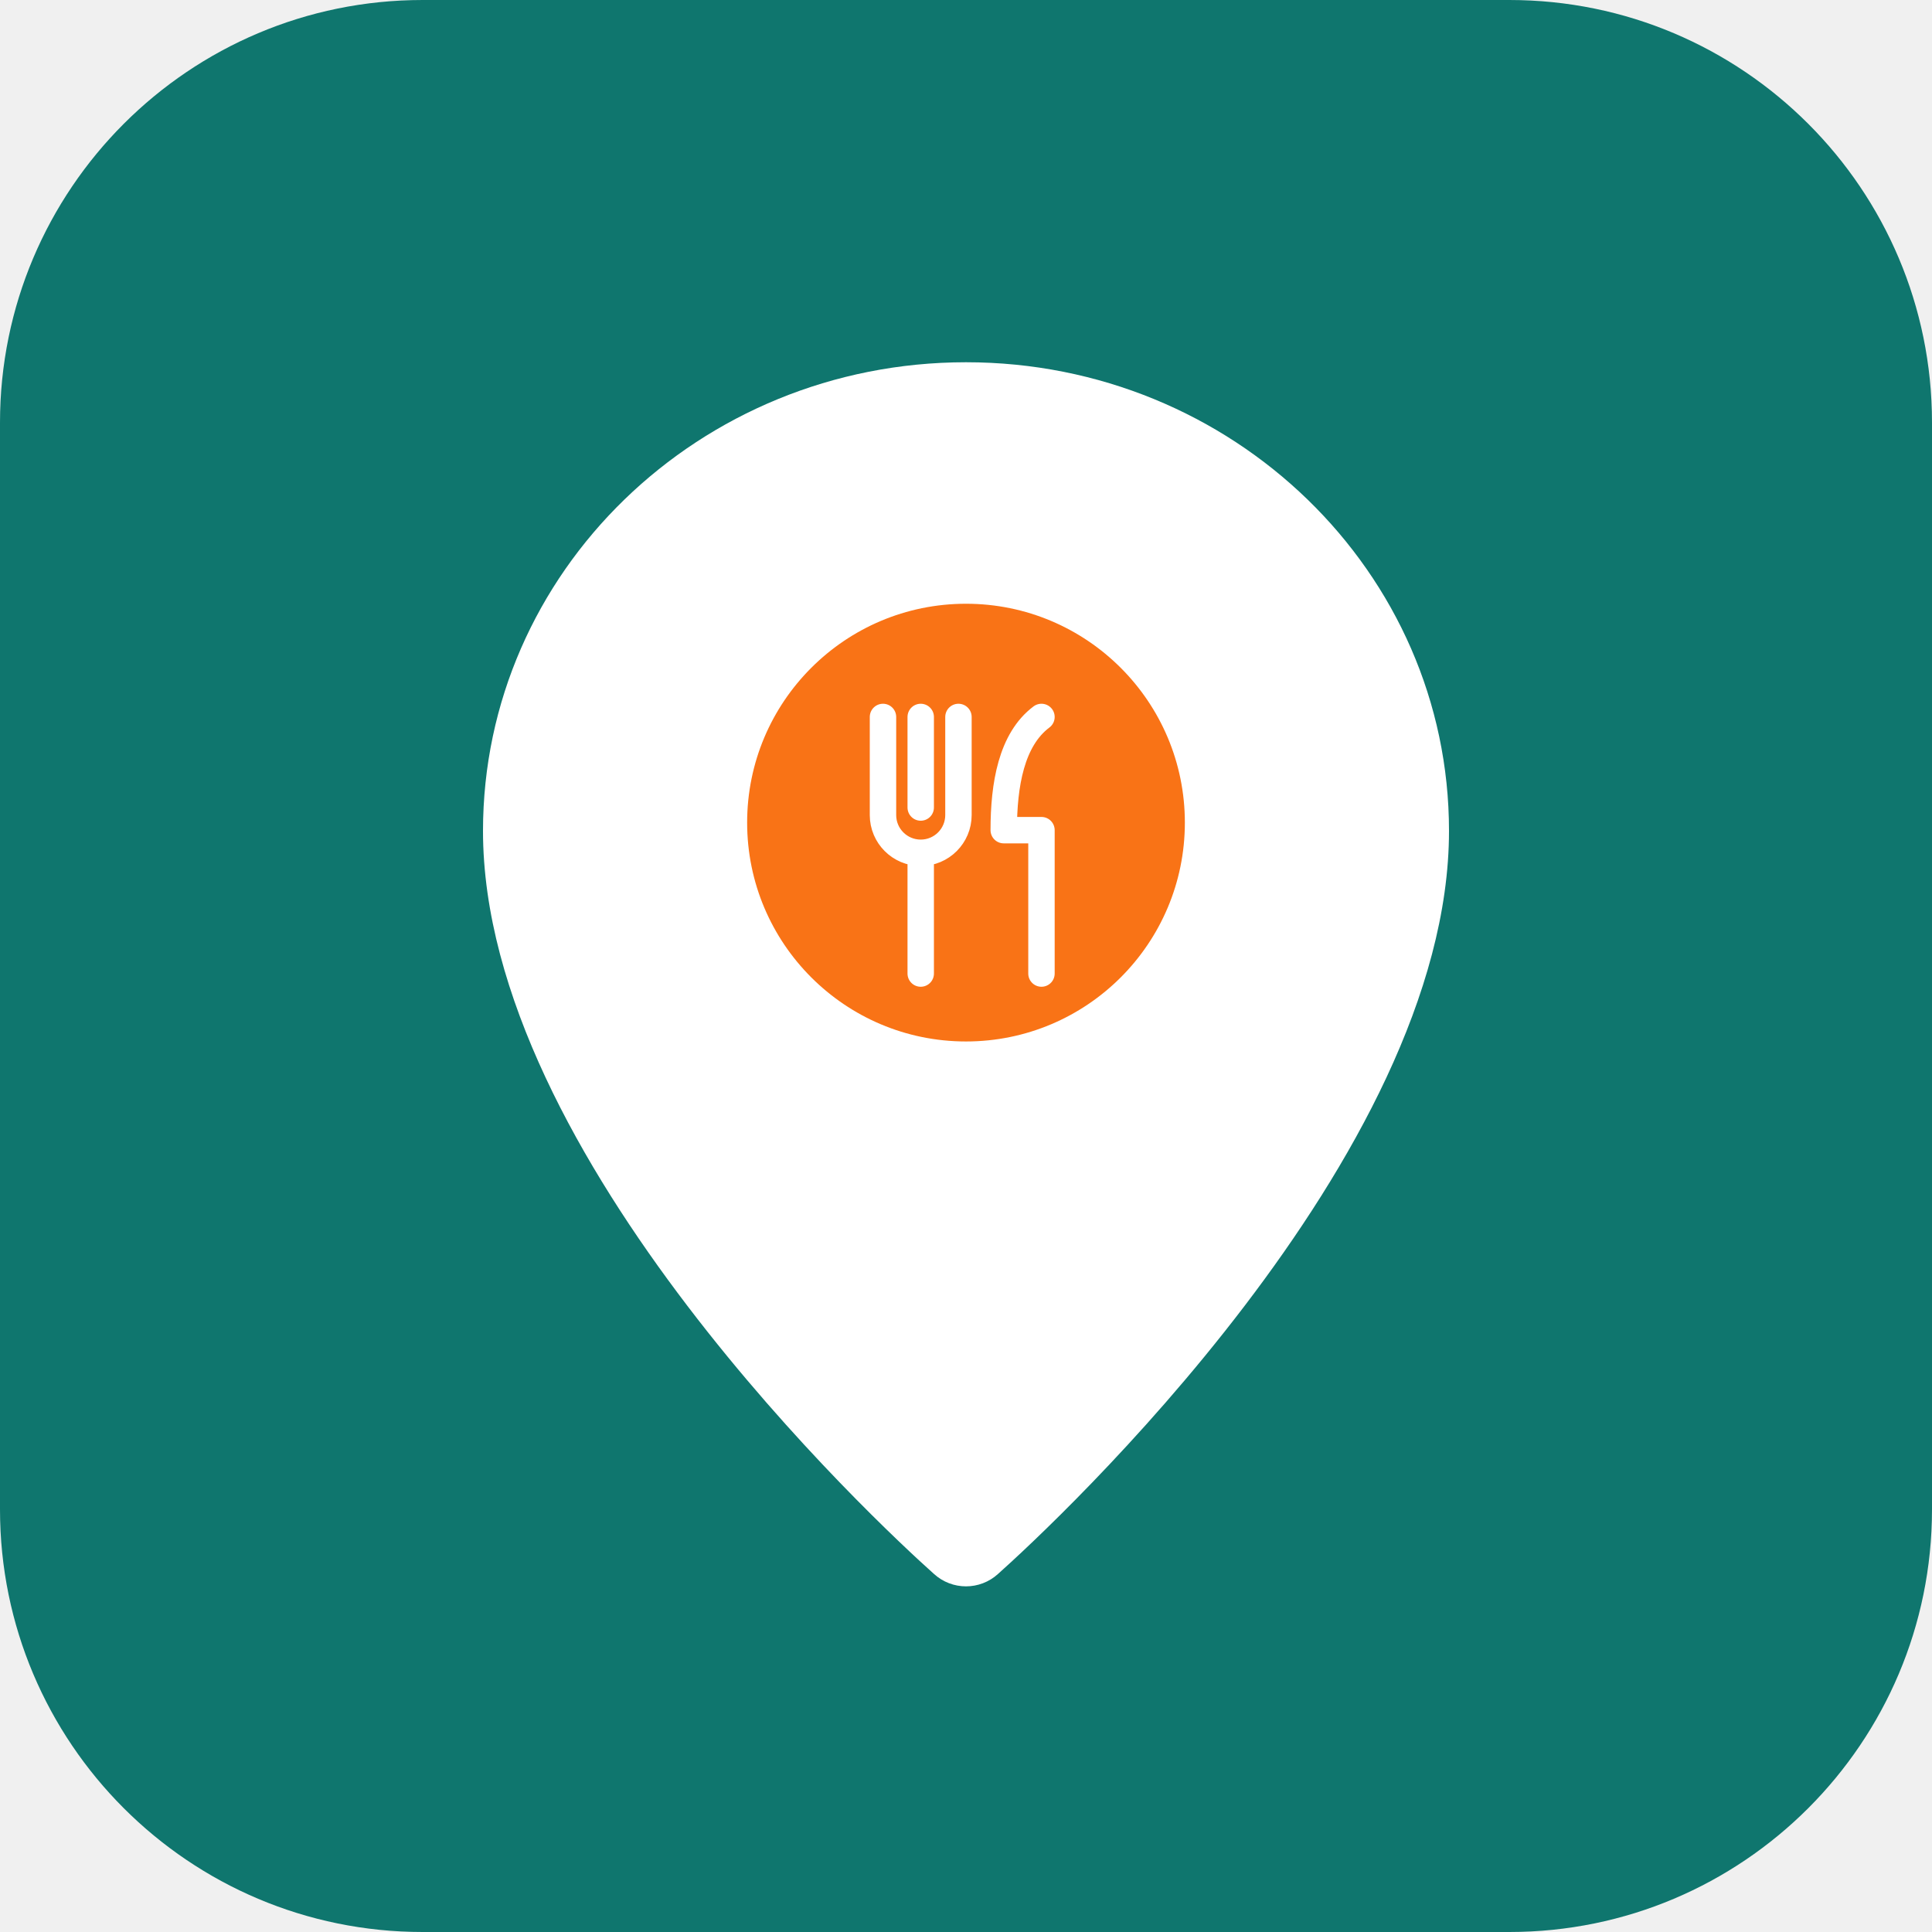
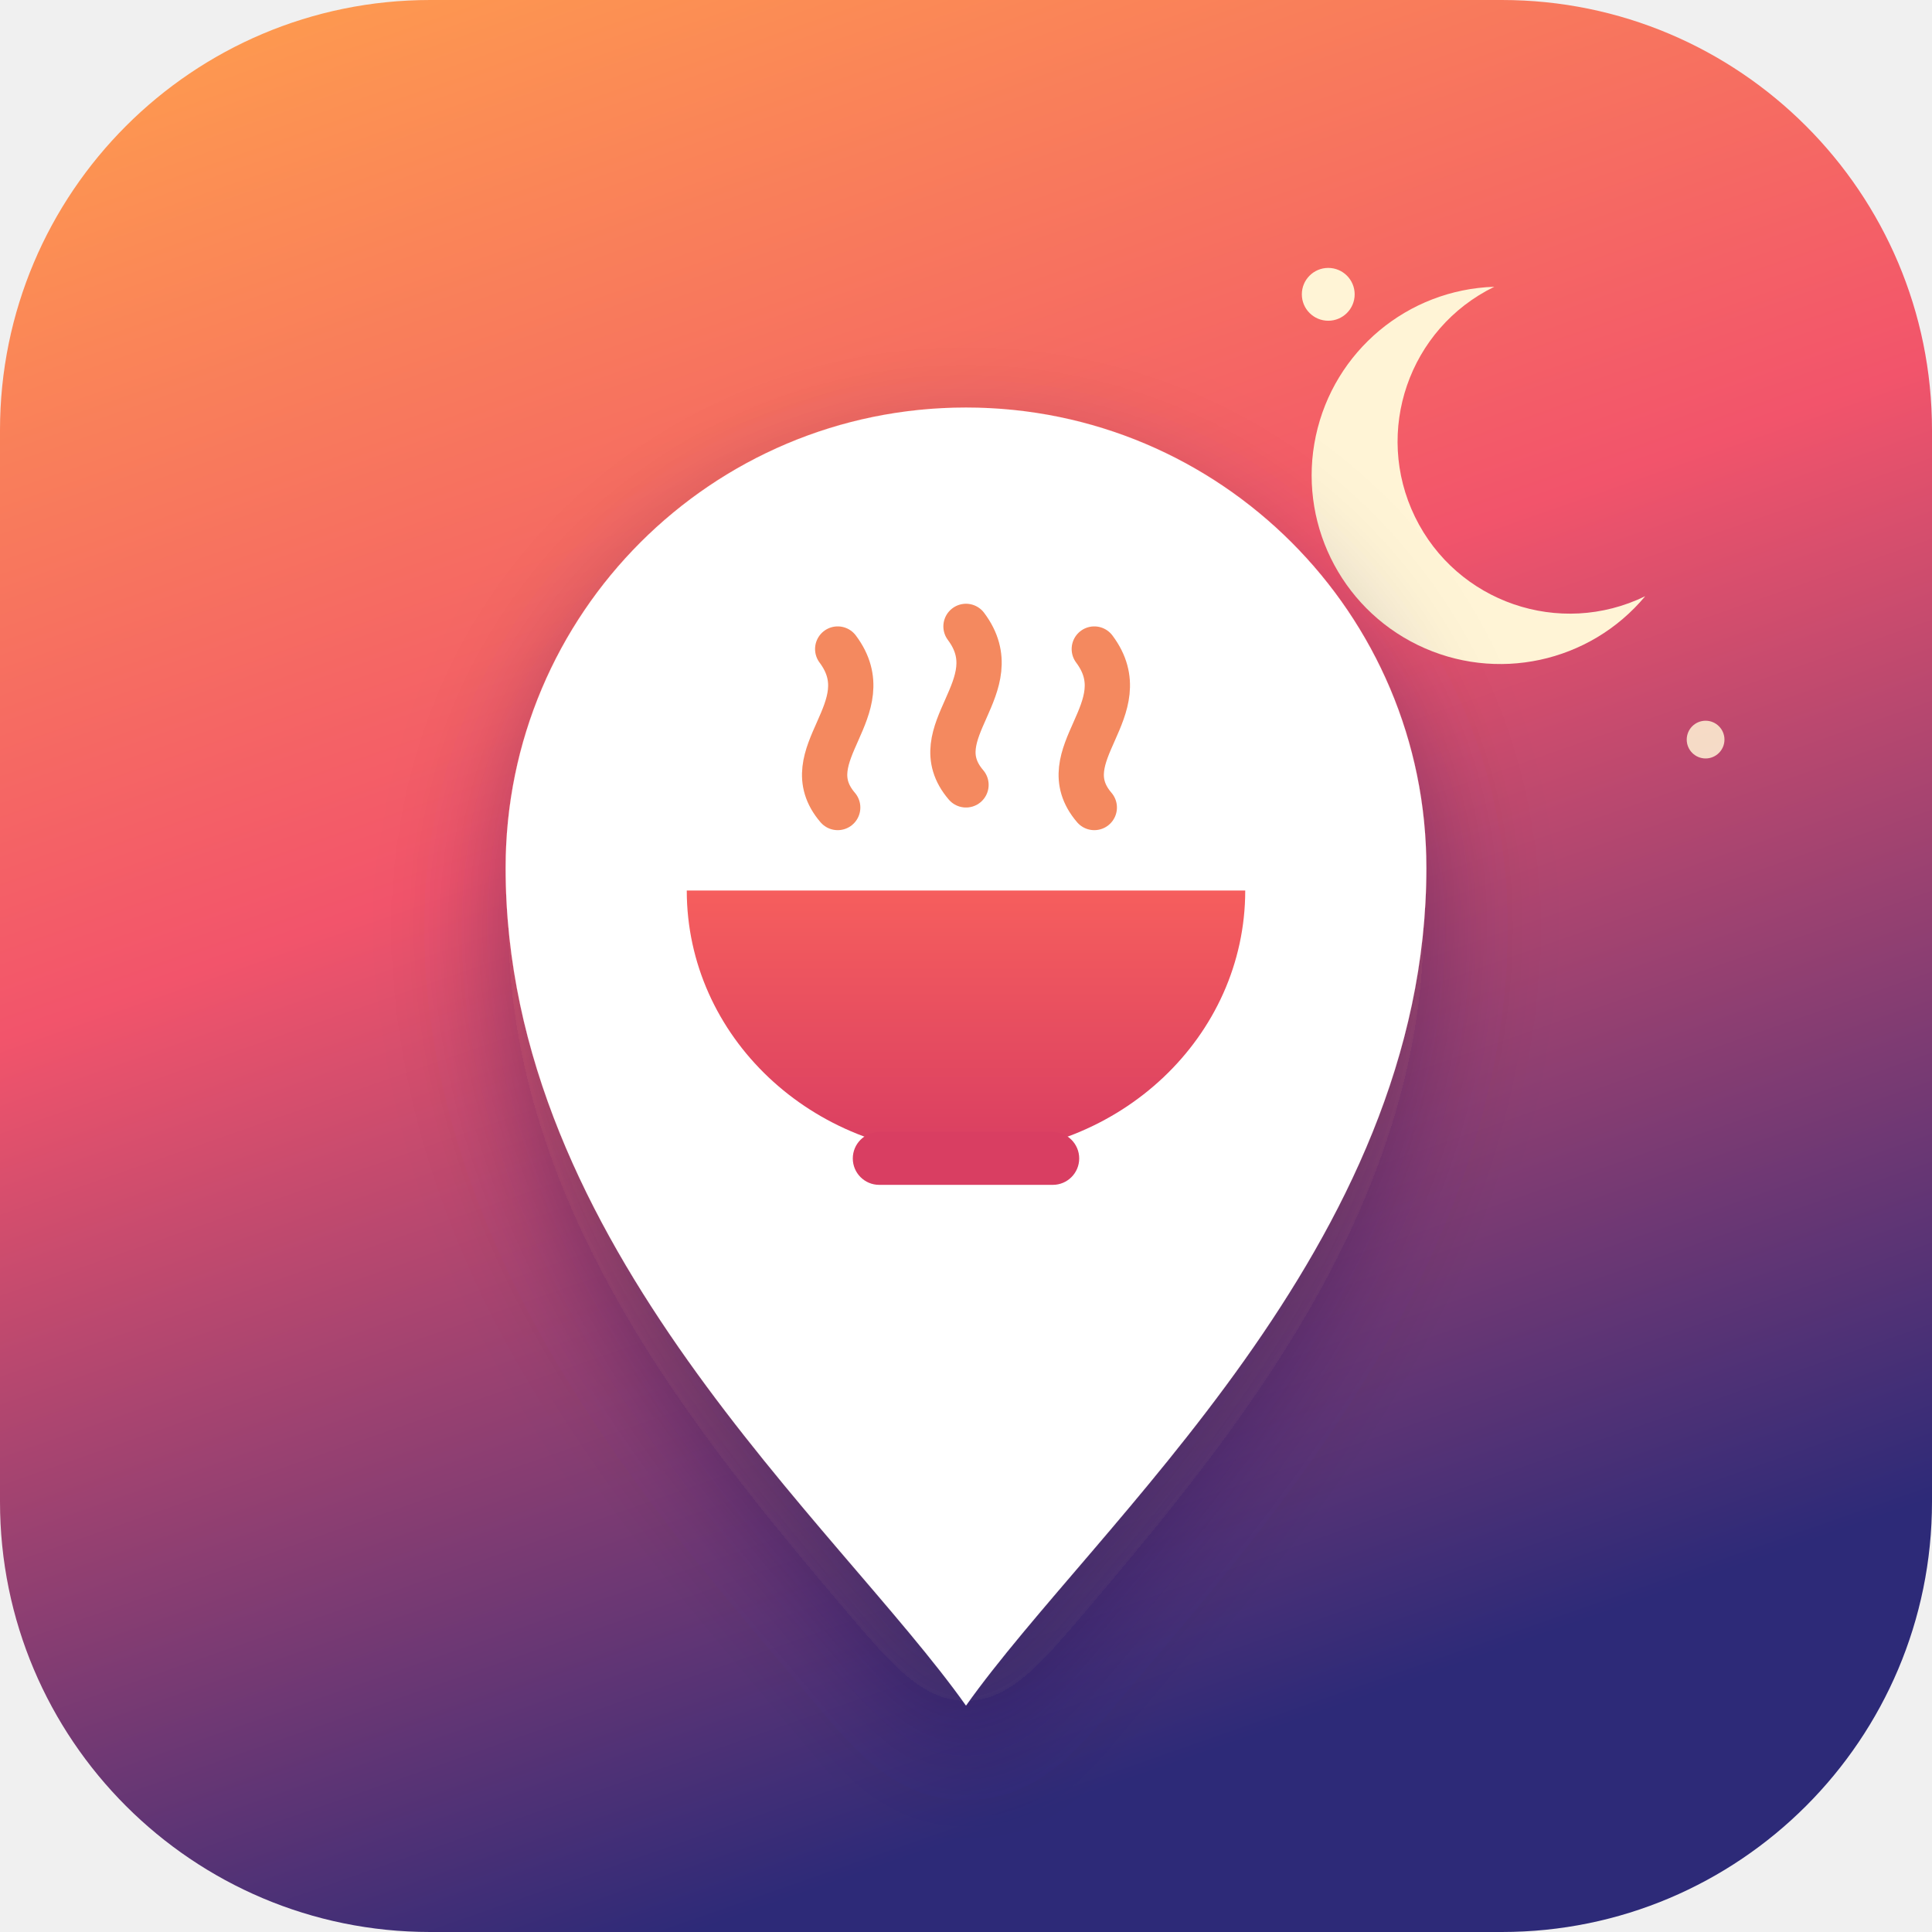
<svg xmlns="http://www.w3.org/2000/svg" viewBox="0 0 512 512">
-   <rect width="512" height="512" rx="112" fill="#0f766e" />
-   <path d="M256 96c-70.7 0-128 55.6-128 124.2 0 86.4 104.6 183.6 119.5 196.9a12.6 12.6 0 0 0 17 0C279.4 403.8 384 306.6 384 220.2 384 151.6 326.7 96 256 96z" fill="#fff" />
-   <circle cx="256" cy="218" r="58" fill="#f97316" />
-   <path d="M234 190v26a10 10 0 0 0 10 10h0v32M244 190v24M254 190v26a10 10 0 0 1-10 10M276 190c-8 6-10 18-10 30h10v38" stroke="#fff" stroke-width="7" stroke-linecap="round" stroke-linejoin="round" fill="none" />
+   <defs>
+     <linearGradient id="sky" x1="0" y1="0" x2="0.35" y2="1">
+       <stop offset="0" stop-color="#FFA24C" />
+       <stop offset="0.48" stop-color="#F2546B" />
+       <stop offset="1" stop-color="#2D2A78" />
+     </linearGradient>
+     <linearGradient id="bowl" x1="0" y1="0" x2="0" y2="1">
+       <stop offset="0" stop-color="#F65E5D" />
+       <stop offset="1" stop-color="#D93E62" />
+     </linearGradient>
+     <filter id="sh" x="-30%" y="-30%" width="160%" height="160%">
+       <feDropShadow dx="0" dy="14" stdDeviation="16" flood-color="#1B1650" flood-opacity="0.35" />
+     </filter>
+   </defs>
+   <rect width="512" height="512" rx="114" fill="url(#sky)" />
+   <g transform="translate(256 256) scale(1.0) translate(-256 -256)">
+     <path d="M396 76a50 50 0 1 0 40 82a40 40 0 1 1 -40 -82z" fill="#FFF4D6" />
+     <circle cx="352" cy="78" r="7" fill="#FFF4D6" />
+     <circle cx="452" cy="196" r="5" fill="#FFF4D6" opacity="0.85" />
+     <path filter="url(#sh)" d="M256 452C222 404 134 330 134 230a122 122 0 0 1 244 0c0 100-88 174-122 222z" fill="#FFFFFF" />
+     <g fill="none" stroke="#F4895F" stroke-width="12" stroke-linecap="round">
+       <path d="M222 214c-12-14 12-26 0-42" />
+       <path d="M256 208c-12-14 12-26 0-42" />
+       <path d="M290 214c-12-14 12-26 0-42" />
+     </g>
+     <path d="M182 236h148a74 70 0 0 1-148 0z" fill="url(#bowl)" />
+     <rect x="226" y="300" width="60" height="14" rx="7" fill="#D93E62" />
+   </g>
</svg>
